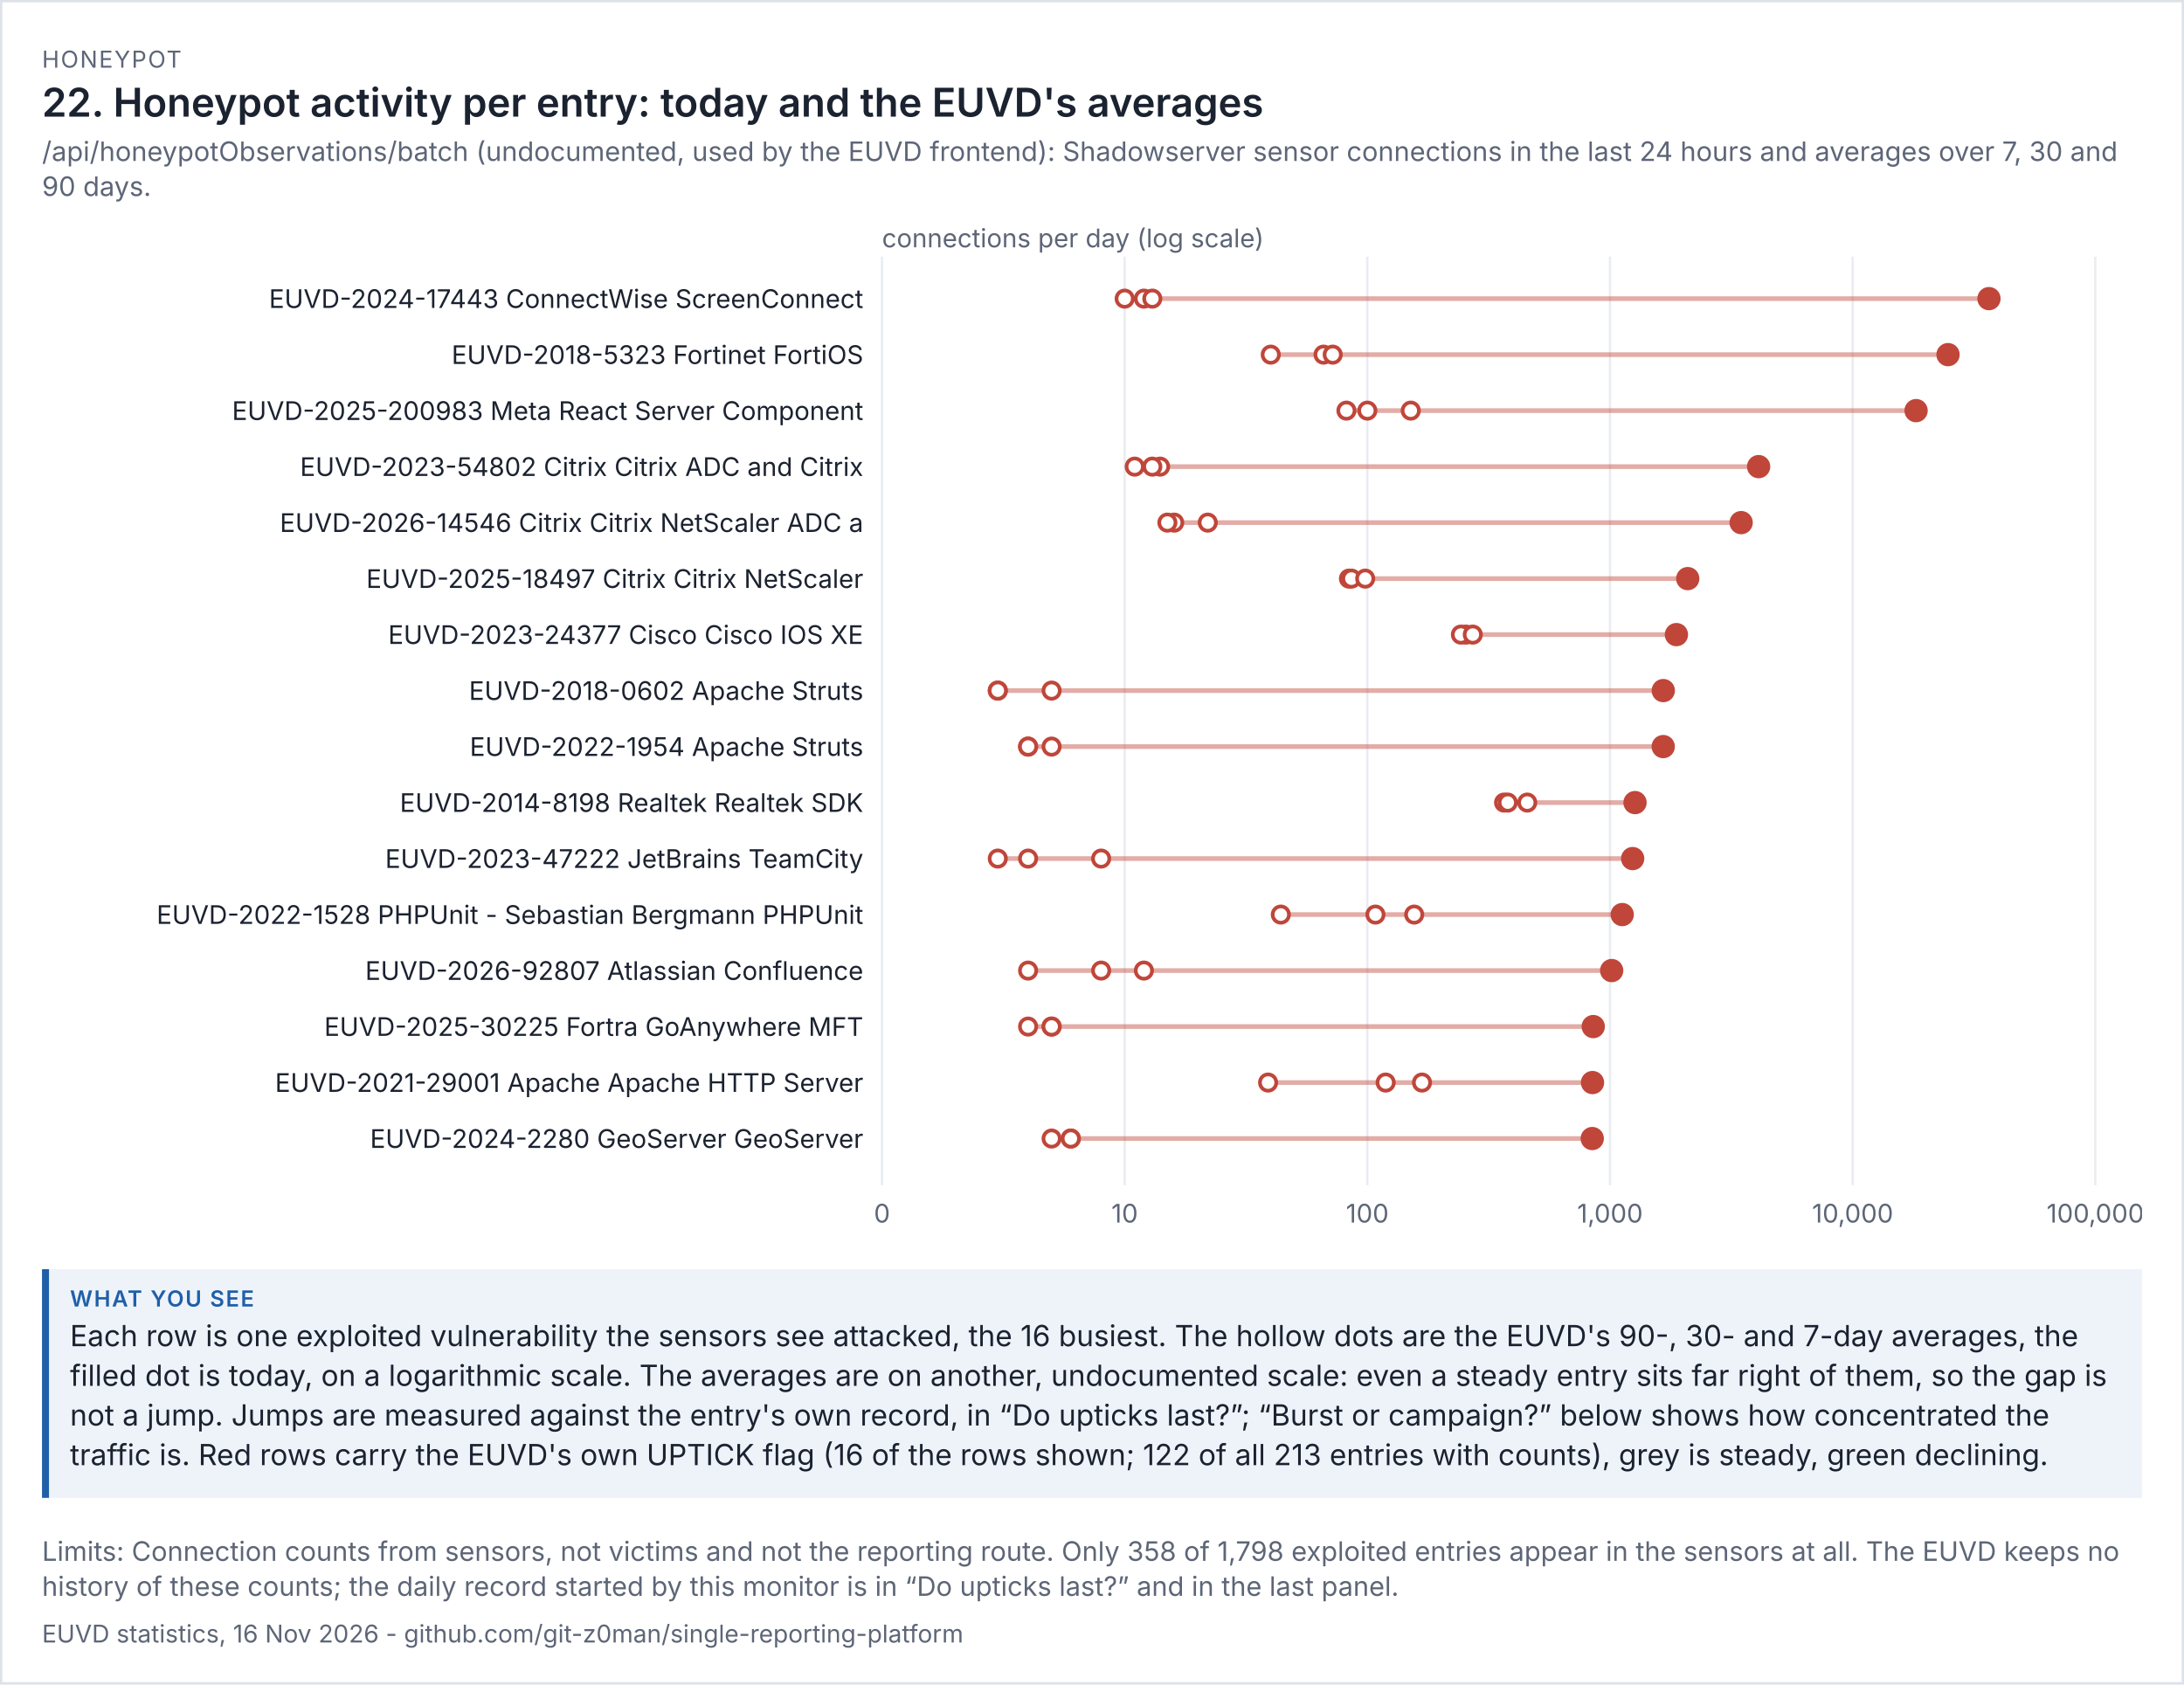
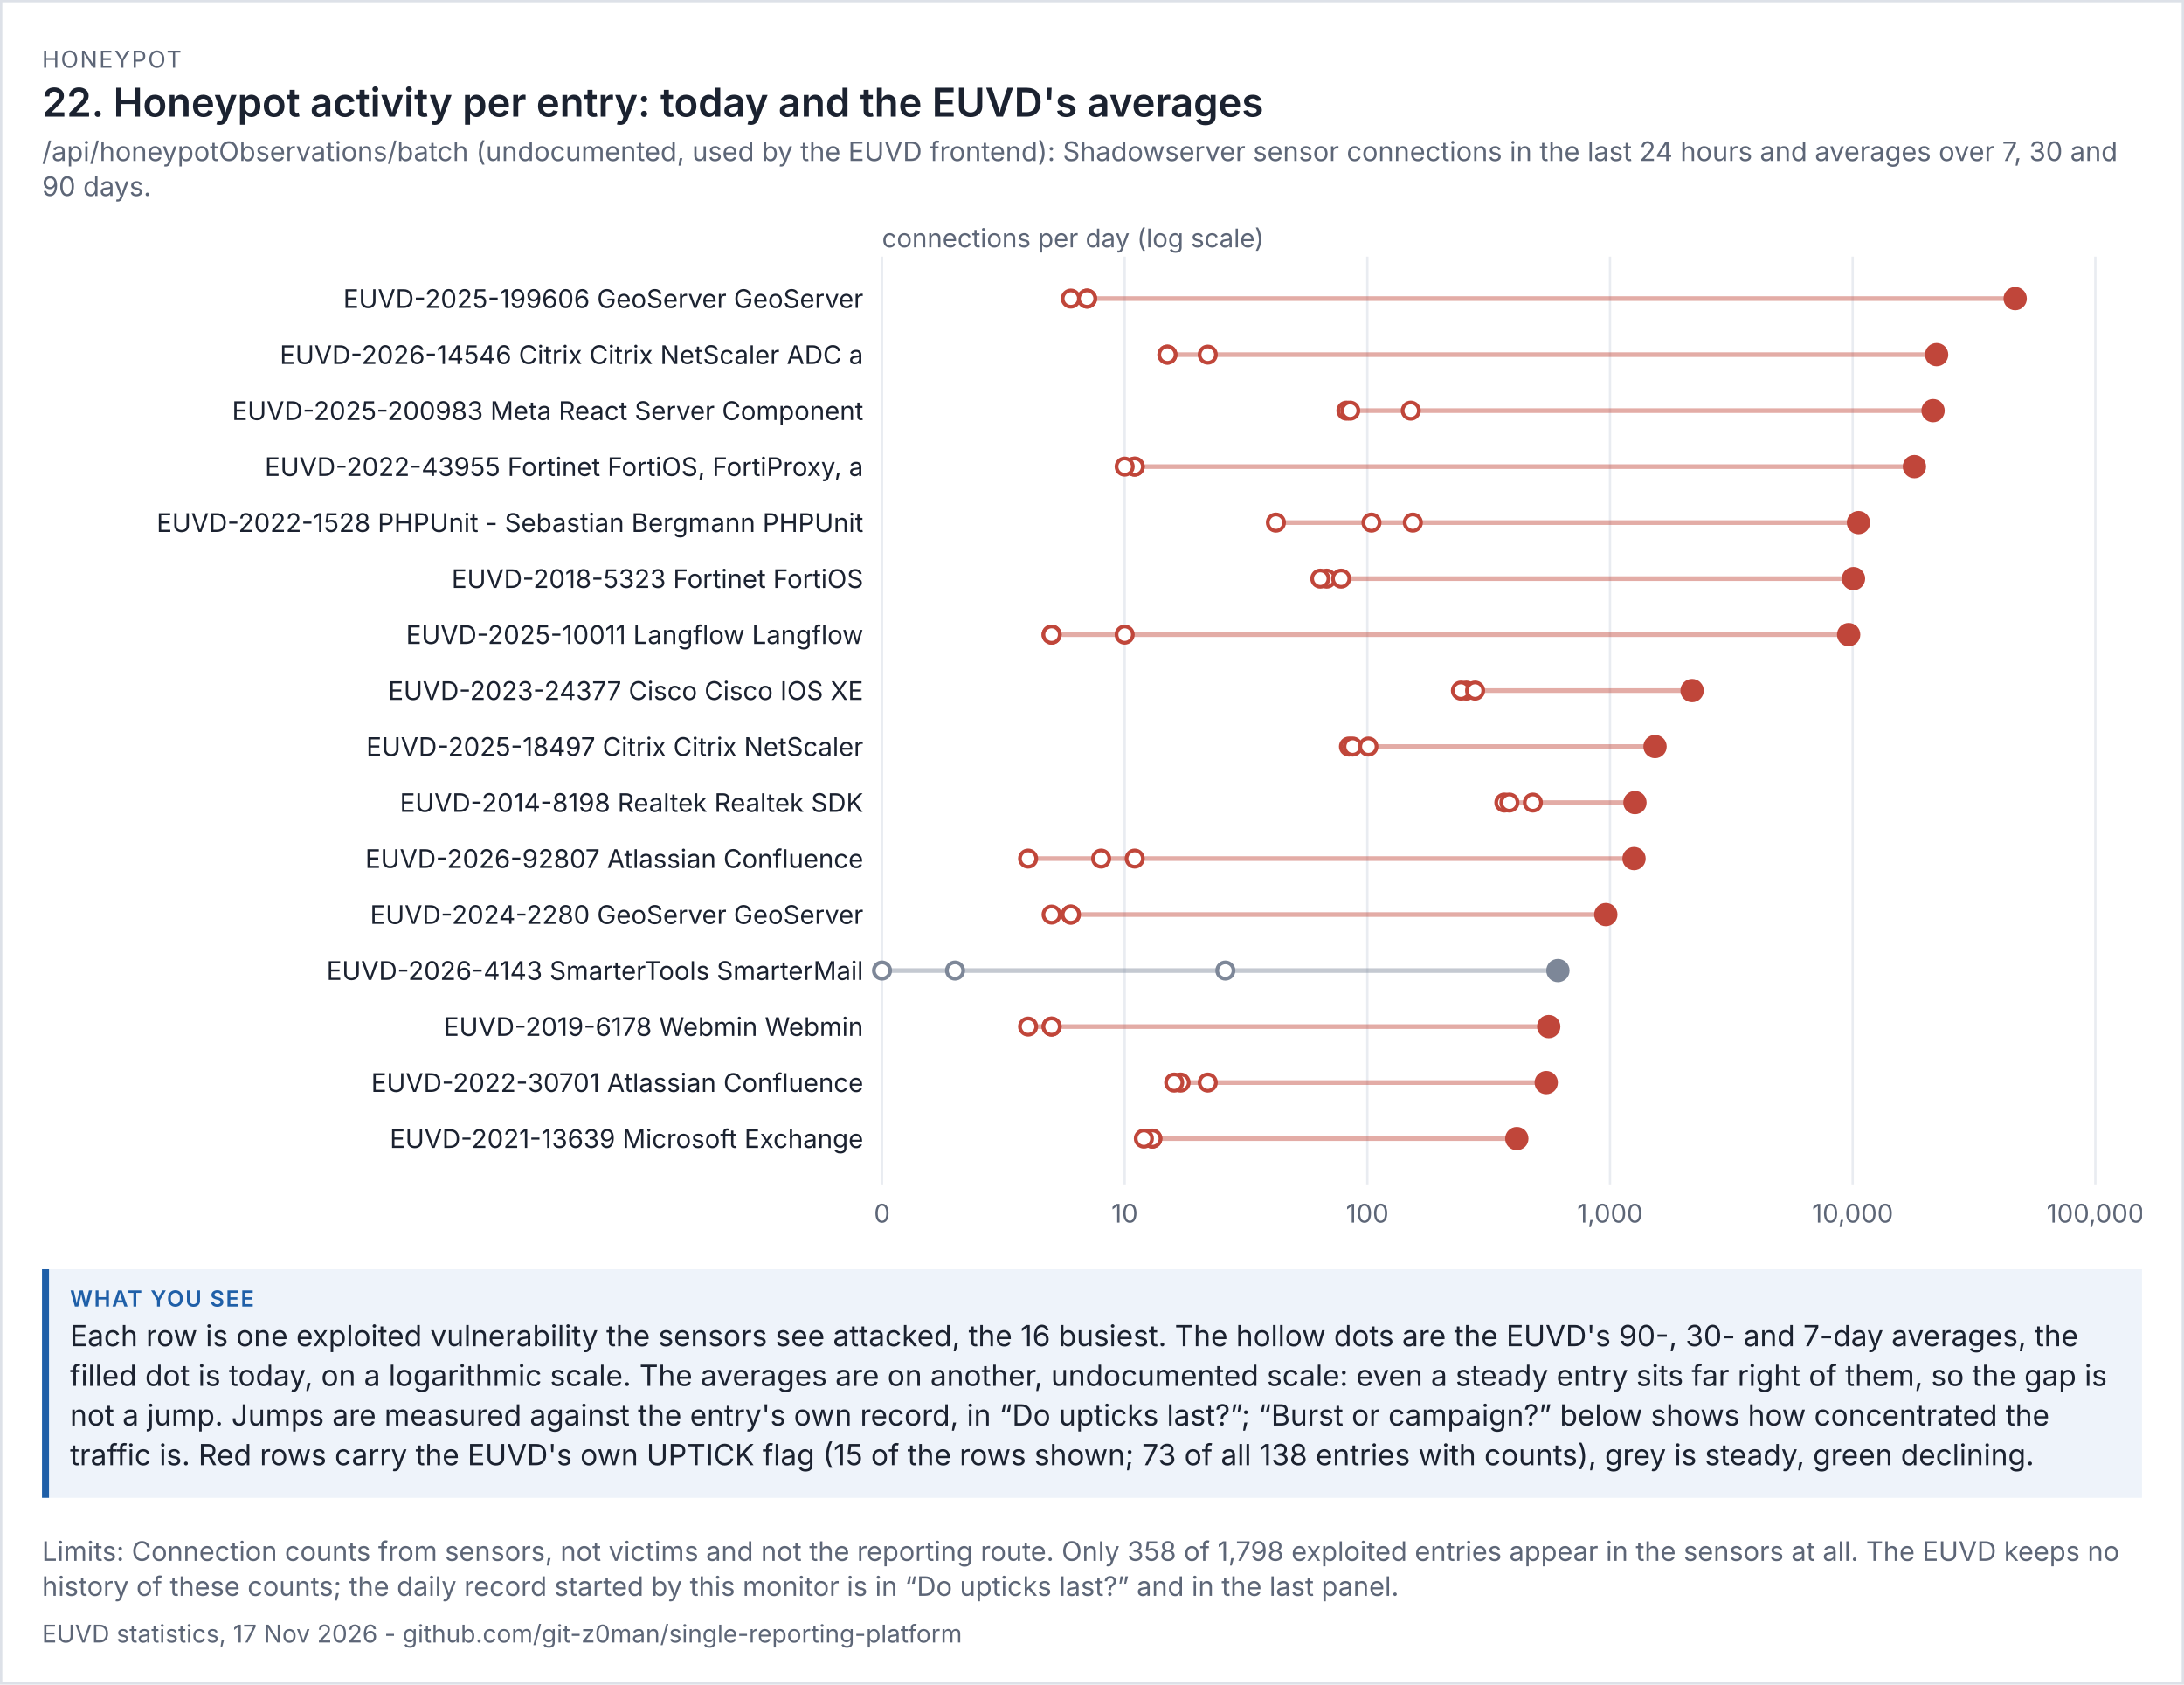
<svg xmlns="http://www.w3.org/2000/svg" viewBox="0 0 936 722" width="936" height="722" font-family="system-ui,-apple-system,'Segoe UI',sans-serif">
  <rect width="100%" height="100%" fill="#ffffff" />
  <rect x="0.5" y="0.5" width="935" height="721" fill="none" stroke="#dde1e8" />
  <text x="18" y="29" font-size="10" letter-spacing="0.6" fill="#5d6677">HONEYPOT</text>
  <text x="18" y="50" font-size="17" fill="#1b2230" font-weight="600">22. Honeypot activity per entry: today and the EUVD's averages</text>
  <text x="18" y="69" font-size="11.5" fill="#5d6677">/api/honeypotObservations/batch (undocumented, used by the EUVD frontend): Shadowserver sensor connections in the last 24 hours and averages over 7, 30 and</text>
  <text x="18" y="84" font-size="11.5" fill="#5d6677">90 days.</text>
  <g transform="translate(18,94) scale(1)" font-size="11">
    <svg viewBox="0 0 900 438" role="img" width="900" height="438">
      <g>
        <line x1="360" x2="360" y1="16" y2="414" stroke="rgb(233, 236, 241)" />
        <text x="360" y="430" text-anchor="middle" fill="rgb(93, 102, 119)">0</text>
        <line x1="464" x2="464" y1="16" y2="414" stroke="rgb(233, 236, 241)" />
        <text x="464" y="430" text-anchor="middle" fill="rgb(93, 102, 119)">10</text>
        <line x1="568" x2="568" y1="16" y2="414" stroke="rgb(233, 236, 241)" />
        <text x="568" y="430" text-anchor="middle" fill="rgb(93, 102, 119)">100</text>
        <line x1="672" x2="672" y1="16" y2="414" stroke="rgb(233, 236, 241)" />
        <text x="672" y="430" text-anchor="middle" fill="rgb(93, 102, 119)">1,000</text>
        <line x1="776" x2="776" y1="16" y2="414" stroke="rgb(233, 236, 241)" />
        <text x="776" y="430" text-anchor="middle" fill="rgb(93, 102, 119)">10,000</text>
        <line x1="880" x2="880" y1="16" y2="414" stroke="rgb(233, 236, 241)" />
        <text x="880" y="430" text-anchor="middle" fill="rgb(93, 102, 119)">100,000</text>
        <text x="360" y="12" fill="rgb(93, 102, 119)">connections per day (log scale)</text>
-         <text x="352" y="38" text-anchor="end" class="t" fill="rgb(27, 34, 48)">EUVD-2024-17443 ConnectWise ScreenConnect</text>
-         <line x1="464" x2="834.414" y1="34" y2="34" stroke="rgb(192, 70, 58)" stroke-width="2" opacity="0.45" />
-         <circle cx="472.235" cy="34" r="3.5" fill="rgb(255, 255, 255)" stroke="rgb(192, 70, 58)" stroke-width="1.6" />
-         <circle cx="464" cy="34" r="3.5" fill="rgb(255, 255, 255)" stroke="rgb(192, 70, 58)" stroke-width="1.6" />
-         <circle cx="475.85" cy="34" r="3.5" fill="rgb(255, 255, 255)" stroke="rgb(192, 70, 58)" stroke-width="1.6" />
-         <circle cx="834.414" cy="34" r="5" fill="rgb(192, 70, 58)" />
-         <text x="352" y="62" text-anchor="end" class="t" fill="rgb(27, 34, 48)">EUVD-2018-5323 Fortinet FortiOS</text>
-         <line x1="526.614" x2="816.868" y1="58" y2="58" stroke="rgb(192, 70, 58)" stroke-width="2" opacity="0.45" />
-         <circle cx="549.233" cy="58" r="3.5" fill="rgb(255, 255, 255)" stroke="rgb(192, 70, 58)" stroke-width="1.6" />
-         <circle cx="553.163" cy="58" r="3.5" fill="rgb(255, 255, 255)" stroke="rgb(192, 70, 58)" stroke-width="1.6" />
-         <circle cx="526.614" cy="58" r="3.5" fill="rgb(255, 255, 255)" stroke="rgb(192, 70, 58)" stroke-width="1.6" />
-         <circle cx="816.868" cy="58" r="5" fill="rgb(192, 70, 58)" />
+         <text x="352" y="38" text-anchor="end" class="t" fill="rgb(27, 34, 48)">EUVD-2025-199606 GeoServer GeoServer</text>
+         <line x1="440.928" x2="845.646" y1="34" y2="34" stroke="rgb(192, 70, 58)" stroke-width="2" opacity="0.45" />
+         <circle cx="440.928" cy="34" r="3.5" fill="rgb(255, 255, 255)" stroke="rgb(192, 70, 58)" stroke-width="1.6" />
+         <circle cx="447.89" cy="34" r="3.5" fill="rgb(255, 255, 255)" stroke="rgb(192, 70, 58)" stroke-width="1.6" />
+         <circle cx="447.89" cy="34" r="3.5" fill="rgb(255, 255, 255)" stroke="rgb(192, 70, 58)" stroke-width="1.6" />
+         <circle cx="845.646" cy="34" r="5" fill="rgb(192, 70, 58)" />
+         <text x="352" y="62" text-anchor="end" class="t" fill="rgb(27, 34, 48)">EUVD-2026-14546 Citrix Citrix NetScaler ADC a</text>
+         <line x1="482.313" x2="811.97" y1="58" y2="58" stroke="rgb(192, 70, 58)" stroke-width="2" opacity="0.45" />
+         <circle cx="499.612" cy="58" r="3.5" fill="rgb(255, 255, 255)" stroke="rgb(192, 70, 58)" stroke-width="1.6" />
+         <circle cx="482.313" cy="58" r="3.5" fill="rgb(255, 255, 255)" stroke="rgb(192, 70, 58)" stroke-width="1.6" />
+         <circle cx="482.313" cy="58" r="3.5" fill="rgb(255, 255, 255)" stroke="rgb(192, 70, 58)" stroke-width="1.6" />
+         <circle cx="811.97" cy="58" r="5" fill="rgb(192, 70, 58)" />
        <text x="352" y="86" text-anchor="end" class="t" fill="rgb(27, 34, 48)">EUVD-2025-200983 Meta React Server Component</text>
-         <line x1="559.037" x2="803.179" y1="82" y2="82" stroke="rgb(192, 70, 58)" stroke-width="2" opacity="0.45" />
+         <line x1="559.037" x2="810.454" y1="82" y2="82" stroke="rgb(192, 70, 58)" stroke-width="2" opacity="0.45" />
        <circle cx="586.614" cy="82" r="3.5" fill="rgb(255, 255, 255)" stroke="rgb(192, 70, 58)" stroke-width="1.6" />
        <circle cx="559.037" cy="82" r="3.5" fill="rgb(255, 255, 255)" stroke="rgb(192, 70, 58)" stroke-width="1.6" />
-         <circle cx="568" cy="82" r="3.5" fill="rgb(255, 255, 255)" stroke="rgb(192, 70, 58)" stroke-width="1.6" />
-         <circle cx="803.179" cy="82" r="5" fill="rgb(192, 70, 58)" />
-         <text x="352" y="110" text-anchor="end" class="t" fill="rgb(27, 34, 48)">EUVD-2023-54802 Citrix Citrix ADC and Citrix </text>
-         <line x1="468.305" x2="735.696" y1="106" y2="106" stroke="rgb(192, 70, 58)" stroke-width="2" opacity="0.45" />
-         <circle cx="479.197" cy="106" r="3.5" fill="rgb(255, 255, 255)" stroke="rgb(192, 70, 58)" stroke-width="1.6" />
-         <circle cx="475.85" cy="106" r="3.5" fill="rgb(255, 255, 255)" stroke="rgb(192, 70, 58)" stroke-width="1.6" />
+         <circle cx="560.66" cy="82" r="3.5" fill="rgb(255, 255, 255)" stroke="rgb(192, 70, 58)" stroke-width="1.6" />
+         <circle cx="810.454" cy="82" r="5" fill="rgb(192, 70, 58)" />
+         <text x="352" y="110" text-anchor="end" class="t" fill="rgb(27, 34, 48)">EUVD-2022-43955 Fortinet FortiOS, FortiProxy, a</text>
+         <line x1="464" x2="802.46" y1="106" y2="106" stroke="rgb(192, 70, 58)" stroke-width="2" opacity="0.45" />
        <circle cx="468.305" cy="106" r="3.5" fill="rgb(255, 255, 255)" stroke="rgb(192, 70, 58)" stroke-width="1.6" />
-         <circle cx="735.696" cy="106" r="5" fill="rgb(192, 70, 58)" />
-         <text x="352" y="134" text-anchor="end" class="t" fill="rgb(27, 34, 48)">EUVD-2026-14546 Citrix Citrix NetScaler ADC a</text>
-         <line x1="482.313" x2="728.207" y1="130" y2="130" stroke="rgb(192, 70, 58)" stroke-width="2" opacity="0.45" />
-         <circle cx="499.612" cy="130" r="3.5" fill="rgb(255, 255, 255)" stroke="rgb(192, 70, 58)" stroke-width="1.6" />
-         <circle cx="485.228" cy="130" r="3.5" fill="rgb(255, 255, 255)" stroke="rgb(192, 70, 58)" stroke-width="1.6" />
-         <circle cx="482.313" cy="130" r="3.5" fill="rgb(255, 255, 255)" stroke="rgb(192, 70, 58)" stroke-width="1.6" />
-         <circle cx="728.207" cy="130" r="5" fill="rgb(192, 70, 58)" />
-         <text x="352" y="158" text-anchor="end" class="t" fill="rgb(27, 34, 48)">EUVD-2025-18497 Citrix Citrix NetScaler</text>
-         <line x1="560.125" x2="705.317" y1="154" y2="154" stroke="rgb(192, 70, 58)" stroke-width="2" opacity="0.45" />
-         <circle cx="560.125" cy="154" r="3.5" fill="rgb(255, 255, 255)" stroke="rgb(192, 70, 58)" stroke-width="1.6" />
-         <circle cx="561.188" cy="154" r="3.5" fill="rgb(255, 255, 255)" stroke="rgb(192, 70, 58)" stroke-width="1.6" />
-         <circle cx="567.088" cy="154" r="3.5" fill="rgb(255, 255, 255)" stroke="rgb(192, 70, 58)" stroke-width="1.6" />
-         <circle cx="705.317" cy="154" r="5" fill="rgb(192, 70, 58)" />
-         <text x="352" y="182" text-anchor="end" class="t" fill="rgb(27, 34, 48)">EUVD-2023-24377 Cisco Cisco IOS XE</text>
-         <line x1="608.103" x2="700.464" y1="178" y2="178" stroke="rgb(192, 70, 58)" stroke-width="2" opacity="0.45" />
-         <circle cx="610.28" cy="178" r="3.5" fill="rgb(255, 255, 255)" stroke="rgb(192, 70, 58)" stroke-width="1.6" />
-         <circle cx="608.103" cy="178" r="3.5" fill="rgb(255, 255, 255)" stroke="rgb(192, 70, 58)" stroke-width="1.6" />
-         <circle cx="613.195" cy="178" r="3.5" fill="rgb(255, 255, 255)" stroke="rgb(192, 70, 58)" stroke-width="1.6" />
-         <circle cx="700.464" cy="178" r="5" fill="rgb(192, 70, 58)" />
-         <text x="352" y="206" text-anchor="end" class="t" fill="rgb(27, 34, 48)">EUVD-2018-0602 Apache Struts</text>
-         <line x1="409.621" x2="694.837" y1="202" y2="202" stroke="rgb(192, 70, 58)" stroke-width="2" opacity="0.45" />
-         <circle cx="409.621" cy="202" r="3.5" fill="rgb(255, 255, 255)" stroke="rgb(192, 70, 58)" stroke-width="1.6" />
-         <circle cx="409.621" cy="202" r="3.5" fill="rgb(255, 255, 255)" stroke="rgb(192, 70, 58)" stroke-width="1.6" />
-         <circle cx="432.693" cy="202" r="3.5" fill="rgb(255, 255, 255)" stroke="rgb(192, 70, 58)" stroke-width="1.6" />
-         <circle cx="694.837" cy="202" r="5" fill="rgb(192, 70, 58)" />
-         <text x="352" y="230" text-anchor="end" class="t" fill="rgb(27, 34, 48)">EUVD-2022-1954 Apache Struts</text>
-         <line x1="422.614" x2="694.81" y1="226" y2="226" stroke="rgb(192, 70, 58)" stroke-width="2" opacity="0.45" />
-         <circle cx="422.614" cy="226" r="3.5" fill="rgb(255, 255, 255)" stroke="rgb(192, 70, 58)" stroke-width="1.6" />
-         <circle cx="422.614" cy="226" r="3.5" fill="rgb(255, 255, 255)" stroke="rgb(192, 70, 58)" stroke-width="1.6" />
-         <circle cx="432.693" cy="226" r="3.5" fill="rgb(255, 255, 255)" stroke="rgb(192, 70, 58)" stroke-width="1.6" />
-         <circle cx="694.81" cy="226" r="5" fill="rgb(192, 70, 58)" />
+         <circle cx="468.305" cy="106" r="3.5" fill="rgb(255, 255, 255)" stroke="rgb(192, 70, 58)" stroke-width="1.6" />
+         <circle cx="464" cy="106" r="3.5" fill="rgb(255, 255, 255)" stroke="rgb(192, 70, 58)" stroke-width="1.6" />
+         <circle cx="802.46" cy="106" r="5" fill="rgb(192, 70, 58)" />
+         <text x="352" y="134" text-anchor="end" class="t" fill="rgb(27, 34, 48)">EUVD-2022-1528 PHPUnit - Sebastian Bergmann PHPUnit</text>
+         <line x1="528.818" x2="778.482" y1="130" y2="130" stroke="rgb(192, 70, 58)" stroke-width="2" opacity="0.45" />
+         <circle cx="587.502" cy="130" r="3.5" fill="rgb(255, 255, 255)" stroke="rgb(192, 70, 58)" stroke-width="1.6" />
+         <circle cx="569.771" cy="130" r="3.5" fill="rgb(255, 255, 255)" stroke="rgb(192, 70, 58)" stroke-width="1.6" />
+         <circle cx="528.818" cy="130" r="3.5" fill="rgb(255, 255, 255)" stroke="rgb(192, 70, 58)" stroke-width="1.6" />
+         <circle cx="778.482" cy="130" r="5" fill="rgb(192, 70, 58)" />
+         <text x="352" y="158" text-anchor="end" class="t" fill="rgb(27, 34, 48)">EUVD-2018-5323 Fortinet FortiOS</text>
+         <line x1="547.843" x2="776.351" y1="154" y2="154" stroke="rgb(192, 70, 58)" stroke-width="2" opacity="0.45" />
+         <circle cx="550.581" cy="154" r="3.5" fill="rgb(255, 255, 255)" stroke="rgb(192, 70, 58)" stroke-width="1.6" />
+         <circle cx="556.778" cy="154" r="3.5" fill="rgb(255, 255, 255)" stroke="rgb(192, 70, 58)" stroke-width="1.6" />
+         <circle cx="547.843" cy="154" r="3.5" fill="rgb(255, 255, 255)" stroke="rgb(192, 70, 58)" stroke-width="1.6" />
+         <circle cx="776.351" cy="154" r="5" fill="rgb(192, 70, 58)" />
+         <text x="352" y="182" text-anchor="end" class="t" fill="rgb(27, 34, 48)">EUVD-2025-10011 Langflow Langflow</text>
+         <line x1="432.693" x2="774.274" y1="178" y2="178" stroke="rgb(192, 70, 58)" stroke-width="2" opacity="0.45" />
+         <circle cx="464" cy="178" r="3.5" fill="rgb(255, 255, 255)" stroke="rgb(192, 70, 58)" stroke-width="1.6" />
+         <circle cx="432.693" cy="178" r="3.5" fill="rgb(255, 255, 255)" stroke="rgb(192, 70, 58)" stroke-width="1.6" />
+         <circle cx="432.693" cy="178" r="3.5" fill="rgb(255, 255, 255)" stroke="rgb(192, 70, 58)" stroke-width="1.6" />
+         <circle cx="774.274" cy="178" r="5" fill="rgb(192, 70, 58)" />
+         <text x="352" y="206" text-anchor="end" class="t" fill="rgb(27, 34, 48)">EUVD-2023-24377 Cisco Cisco IOS XE</text>
+         <line x1="608.103" x2="707.179" y1="202" y2="202" stroke="rgb(192, 70, 58)" stroke-width="2" opacity="0.45" />
+         <circle cx="610.457" cy="202" r="3.5" fill="rgb(255, 255, 255)" stroke="rgb(192, 70, 58)" stroke-width="1.6" />
+         <circle cx="608.103" cy="202" r="3.5" fill="rgb(255, 255, 255)" stroke="rgb(192, 70, 58)" stroke-width="1.6" />
+         <circle cx="614.181" cy="202" r="3.5" fill="rgb(255, 255, 255)" stroke="rgb(192, 70, 58)" stroke-width="1.6" />
+         <circle cx="707.179" cy="202" r="5" fill="rgb(192, 70, 58)" />
+         <text x="352" y="230" text-anchor="end" class="t" fill="rgb(27, 34, 48)">EUVD-2025-18497 Citrix Citrix NetScaler</text>
+         <line x1="560.125" x2="691.296" y1="226" y2="226" stroke="rgb(192, 70, 58)" stroke-width="2" opacity="0.45" />
+         <circle cx="560.125" cy="226" r="3.5" fill="rgb(255, 255, 255)" stroke="rgb(192, 70, 58)" stroke-width="1.6" />
+         <circle cx="561.71" cy="226" r="3.5" fill="rgb(255, 255, 255)" stroke="rgb(192, 70, 58)" stroke-width="1.6" />
+         <circle cx="568.449" cy="226" r="3.5" fill="rgb(255, 255, 255)" stroke="rgb(192, 70, 58)" stroke-width="1.6" />
+         <circle cx="691.296" cy="226" r="5" fill="rgb(192, 70, 58)" />
        <text x="352" y="254" text-anchor="end" class="t" fill="rgb(27, 34, 48)">EUVD-2014-8198 Realtek Realtek SDK</text>
-         <line x1="626.602" x2="682.724" y1="250" y2="250" stroke="rgb(192, 70, 58)" stroke-width="2" opacity="0.45" />
-         <circle cx="626.602" cy="250" r="3.5" fill="rgb(255, 255, 255)" stroke="rgb(192, 70, 58)" stroke-width="1.6" />
-         <circle cx="628.178" cy="250" r="3.5" fill="rgb(255, 255, 255)" stroke="rgb(192, 70, 58)" stroke-width="1.6" />
-         <circle cx="636.532" cy="250" r="3.5" fill="rgb(255, 255, 255)" stroke="rgb(192, 70, 58)" stroke-width="1.6" />
-         <circle cx="682.724" cy="250" r="5" fill="rgb(192, 70, 58)" />
-         <text x="352" y="278" text-anchor="end" class="t" fill="rgb(27, 34, 48)">EUVD-2023-47222 JetBrains TeamCity</text>
-         <line x1="409.621" x2="681.716" y1="274" y2="274" stroke="rgb(192, 70, 58)" stroke-width="2" opacity="0.45" />
-         <circle cx="409.621" cy="274" r="3.5" fill="rgb(255, 255, 255)" stroke="rgb(192, 70, 58)" stroke-width="1.6" />
+         <line x1="626.725" x2="682.689" y1="250" y2="250" stroke="rgb(192, 70, 58)" stroke-width="2" opacity="0.45" />
+         <circle cx="626.725" cy="250" r="3.5" fill="rgb(255, 255, 255)" stroke="rgb(192, 70, 58)" stroke-width="1.6" />
+         <circle cx="628.888" cy="250" r="3.5" fill="rgb(255, 255, 255)" stroke="rgb(192, 70, 58)" stroke-width="1.6" />
+         <circle cx="638.943" cy="250" r="3.5" fill="rgb(255, 255, 255)" stroke="rgb(192, 70, 58)" stroke-width="1.6" />
+         <circle cx="682.689" cy="250" r="5" fill="rgb(192, 70, 58)" />
+         <text x="352" y="278" text-anchor="end" class="t" fill="rgb(27, 34, 48)">EUVD-2026-92807 Atlassian Confluence</text>
+         <line x1="422.614" x2="682.295" y1="274" y2="274" stroke="rgb(192, 70, 58)" stroke-width="2" opacity="0.45" />
        <circle cx="422.614" cy="274" r="3.5" fill="rgb(255, 255, 255)" stroke="rgb(192, 70, 58)" stroke-width="1.6" />
        <circle cx="453.921" cy="274" r="3.5" fill="rgb(255, 255, 255)" stroke="rgb(192, 70, 58)" stroke-width="1.6" />
-         <circle cx="681.716" cy="274" r="5" fill="rgb(192, 70, 58)" />
-         <text x="352" y="302" text-anchor="end" class="t" fill="rgb(27, 34, 48)">EUVD-2022-1528 PHPUnit - Sebastian Bergmann PHPUnit</text>
-         <line x1="530.919" x2="677.239" y1="298" y2="298" stroke="rgb(192, 70, 58)" stroke-width="2" opacity="0.45" />
-         <circle cx="588.085" cy="298" r="3.5" fill="rgb(255, 255, 255)" stroke="rgb(192, 70, 58)" stroke-width="1.6" />
-         <circle cx="571.476" cy="298" r="3.5" fill="rgb(255, 255, 255)" stroke="rgb(192, 70, 58)" stroke-width="1.6" />
-         <circle cx="530.919" cy="298" r="3.5" fill="rgb(255, 255, 255)" stroke="rgb(192, 70, 58)" stroke-width="1.6" />
-         <circle cx="677.239" cy="298" r="5" fill="rgb(192, 70, 58)" />
-         <text x="352" y="326" text-anchor="end" class="t" fill="rgb(27, 34, 48)">EUVD-2026-92807 Atlassian Confluence</text>
-         <line x1="422.614" x2="672.717" y1="322" y2="322" stroke="rgb(192, 70, 58)" stroke-width="2" opacity="0.45" />
-         <circle cx="422.614" cy="322" r="3.5" fill="rgb(255, 255, 255)" stroke="rgb(192, 70, 58)" stroke-width="1.6" />
-         <circle cx="453.921" cy="322" r="3.5" fill="rgb(255, 255, 255)" stroke="rgb(192, 70, 58)" stroke-width="1.6" />
-         <circle cx="472.235" cy="322" r="3.5" fill="rgb(255, 255, 255)" stroke="rgb(192, 70, 58)" stroke-width="1.6" />
-         <circle cx="672.717" cy="322" r="5" fill="rgb(192, 70, 58)" />
-         <text x="352" y="350" text-anchor="end" class="t" fill="rgb(27, 34, 48)">EUVD-2025-30225 Fortra GoAnywhere MFT</text>
-         <line x1="422.614" x2="664.819" y1="346" y2="346" stroke="rgb(192, 70, 58)" stroke-width="2" opacity="0.45" />
+         <circle cx="468.305" cy="274" r="3.5" fill="rgb(255, 255, 255)" stroke="rgb(192, 70, 58)" stroke-width="1.6" />
+         <circle cx="682.295" cy="274" r="5" fill="rgb(192, 70, 58)" />
+         <text x="352" y="302" text-anchor="end" class="t" fill="rgb(27, 34, 48)">EUVD-2024-2280 GeoServer GeoServer</text>
+         <line x1="432.693" x2="670.203" y1="298" y2="298" stroke="rgb(192, 70, 58)" stroke-width="2" opacity="0.45" />
+         <circle cx="440.928" cy="298" r="3.5" fill="rgb(255, 255, 255)" stroke="rgb(192, 70, 58)" stroke-width="1.6" />
+         <circle cx="440.928" cy="298" r="3.5" fill="rgb(255, 255, 255)" stroke="rgb(192, 70, 58)" stroke-width="1.6" />
+         <circle cx="432.693" cy="298" r="3.5" fill="rgb(255, 255, 255)" stroke="rgb(192, 70, 58)" stroke-width="1.6" />
+         <circle cx="670.203" cy="298" r="5" fill="rgb(192, 70, 58)" />
+         <text x="352" y="326" text-anchor="end" class="t" fill="rgb(27, 34, 48)">EUVD-2026-4143 SmarterTools SmarterMail</text>
+         <line x1="360" x2="649.674" y1="322" y2="322" stroke="rgb(125, 135, 152)" stroke-width="2" opacity="0.45" />
+         <circle cx="507.157" cy="322" r="3.5" fill="rgb(255, 255, 255)" stroke="rgb(125, 135, 152)" stroke-width="1.6" />
+         <circle cx="391.307" cy="322" r="3.5" fill="rgb(255, 255, 255)" stroke="rgb(125, 135, 152)" stroke-width="1.6" />
+         <circle cx="360" cy="322" r="3.5" fill="rgb(255, 255, 255)" stroke="rgb(125, 135, 152)" stroke-width="1.6" />
+         <circle cx="649.674" cy="322" r="5" fill="rgb(125, 135, 152)" />
+         <text x="352" y="350" text-anchor="end" class="t" fill="rgb(27, 34, 48)">EUVD-2019-6178 Webmin Webmin</text>
+         <line x1="422.614" x2="645.731" y1="346" y2="346" stroke="rgb(192, 70, 58)" stroke-width="2" opacity="0.45" />
+         <circle cx="432.693" cy="346" r="3.5" fill="rgb(255, 255, 255)" stroke="rgb(192, 70, 58)" stroke-width="1.6" />
        <circle cx="422.614" cy="346" r="3.5" fill="rgb(255, 255, 255)" stroke="rgb(192, 70, 58)" stroke-width="1.6" />
        <circle cx="432.693" cy="346" r="3.5" fill="rgb(255, 255, 255)" stroke="rgb(192, 70, 58)" stroke-width="1.6" />
-         <circle cx="432.693" cy="346" r="3.5" fill="rgb(255, 255, 255)" stroke="rgb(192, 70, 58)" stroke-width="1.6" />
-         <circle cx="664.819" cy="346" r="5" fill="rgb(192, 70, 58)" />
-         <text x="352" y="374" text-anchor="end" class="t" fill="rgb(27, 34, 48)">EUVD-2021-29001 Apache Apache HTTP Server</text>
-         <line x1="525.471" x2="664.5" y1="370" y2="370" stroke="rgb(192, 70, 58)" stroke-width="2" opacity="0.45" />
-         <circle cx="591.432" cy="370" r="3.5" fill="rgb(255, 255, 255)" stroke="rgb(192, 70, 58)" stroke-width="1.6" />
-         <circle cx="575.857" cy="370" r="3.5" fill="rgb(255, 255, 255)" stroke="rgb(192, 70, 58)" stroke-width="1.6" />
-         <circle cx="525.471" cy="370" r="3.5" fill="rgb(255, 255, 255)" stroke="rgb(192, 70, 58)" stroke-width="1.6" />
-         <circle cx="664.5" cy="370" r="5" fill="rgb(192, 70, 58)" />
-         <text x="352" y="398" text-anchor="end" class="t" fill="rgb(27, 34, 48)">EUVD-2024-2280 GeoServer GeoServer</text>
-         <line x1="432.693" x2="664.393" y1="394" y2="394" stroke="rgb(192, 70, 58)" stroke-width="2" opacity="0.45" />
-         <circle cx="440.928" cy="394" r="3.5" fill="rgb(255, 255, 255)" stroke="rgb(192, 70, 58)" stroke-width="1.6" />
-         <circle cx="440.928" cy="394" r="3.5" fill="rgb(255, 255, 255)" stroke="rgb(192, 70, 58)" stroke-width="1.6" />
-         <circle cx="432.693" cy="394" r="3.5" fill="rgb(255, 255, 255)" stroke="rgb(192, 70, 58)" stroke-width="1.6" />
-         <circle cx="664.393" cy="394" r="5" fill="rgb(192, 70, 58)" />
+         <circle cx="645.731" cy="346" r="5" fill="rgb(192, 70, 58)" />
+         <text x="352" y="374" text-anchor="end" class="t" fill="rgb(27, 34, 48)">EUVD-2022-30701 Atlassian Confluence</text>
+         <line x1="485.228" x2="644.668" y1="370" y2="370" stroke="rgb(192, 70, 58)" stroke-width="2" opacity="0.45" />
+         <circle cx="487.967" cy="370" r="3.5" fill="rgb(255, 255, 255)" stroke="rgb(192, 70, 58)" stroke-width="1.6" />
+         <circle cx="485.228" cy="370" r="3.5" fill="rgb(255, 255, 255)" stroke="rgb(192, 70, 58)" stroke-width="1.6" />
+         <circle cx="499.612" cy="370" r="3.5" fill="rgb(255, 255, 255)" stroke="rgb(192, 70, 58)" stroke-width="1.6" />
+         <circle cx="644.668" cy="370" r="5" fill="rgb(192, 70, 58)" />
+         <text x="352" y="398" text-anchor="end" class="t" fill="rgb(27, 34, 48)">EUVD-2021-13639 Microsoft Exchange</text>
+         <line x1="472.235" x2="632.059" y1="394" y2="394" stroke="rgb(192, 70, 58)" stroke-width="2" opacity="0.45" />
+         <circle cx="475.85" cy="394" r="3.5" fill="rgb(255, 255, 255)" stroke="rgb(192, 70, 58)" stroke-width="1.6" />
+         <circle cx="475.85" cy="394" r="3.5" fill="rgb(255, 255, 255)" stroke="rgb(192, 70, 58)" stroke-width="1.6" />
+         <circle cx="472.235" cy="394" r="3.5" fill="rgb(255, 255, 255)" stroke="rgb(192, 70, 58)" stroke-width="1.6" />
+         <circle cx="632.059" cy="394" r="5" fill="rgb(192, 70, 58)" />
      </g>
    </svg>
  </g>
  <rect x="18" y="544" width="900" height="98" fill="#eef3fa" />
  <rect x="18" y="544" width="3" height="98" fill="#1f5fa8" />
  <text x="30" y="560" font-size="9.5" letter-spacing="0.6" font-weight="600" fill="#1f5fa8">WHAT YOU SEE</text>
  <text x="30" y="577" font-size="12.5" fill="#1b2230">Each row is one exploited vulnerability the sensors see attacked, the 16 busiest. The hollow dots are the EUVD's 90-, 30- and 7-day averages, the</text>
  <text x="30" y="594" font-size="12.5" fill="#1b2230">filled dot is today, on a logarithmic scale. The averages are on another, undocumented scale: even a steady entry sits far right of them, so the gap is</text>
  <text x="30" y="611" font-size="12.5" fill="#1b2230">not a jump. Jumps are measured against the entry's own record, in “Do upticks last?”; “Burst or campaign?” below shows how concentrated the</text>
-   <text x="30" y="628" font-size="12.5" fill="#1b2230">traffic is. Red rows carry the EUVD's own UPTICK flag (16 of the rows shown; 122 of all 213 entries with counts), grey is steady, green declining.</text>
+   <text x="30" y="628" font-size="12.5" fill="#1b2230">traffic is. Red rows carry the EUVD's own UPTICK flag (15 of the rows shown; 73 of all 138 entries with counts), grey is steady, green declining.</text>
  <text x="18" y="669" font-size="11.5" fill="#5d6677">Limits: Connection counts from sensors, not victims and not the reporting route. Only 358 of 1,798 exploited entries appear in the sensors at all. The EUVD keeps no</text>
  <text x="18" y="684" font-size="11.5" fill="#5d6677">history of these counts; the daily record started by this monitor is in “Do upticks last?” and in the last panel.</text>
-   <text x="18" y="704" font-size="10.5" fill="#5d6677">EUVD statistics, 16 Nov 2026 - github.com/git-z0man/single-reporting-platform</text>
+   <text x="18" y="704" font-size="10.5" fill="#5d6677">EUVD statistics, 17 Nov 2026 - github.com/git-z0man/single-reporting-platform</text>
</svg>
